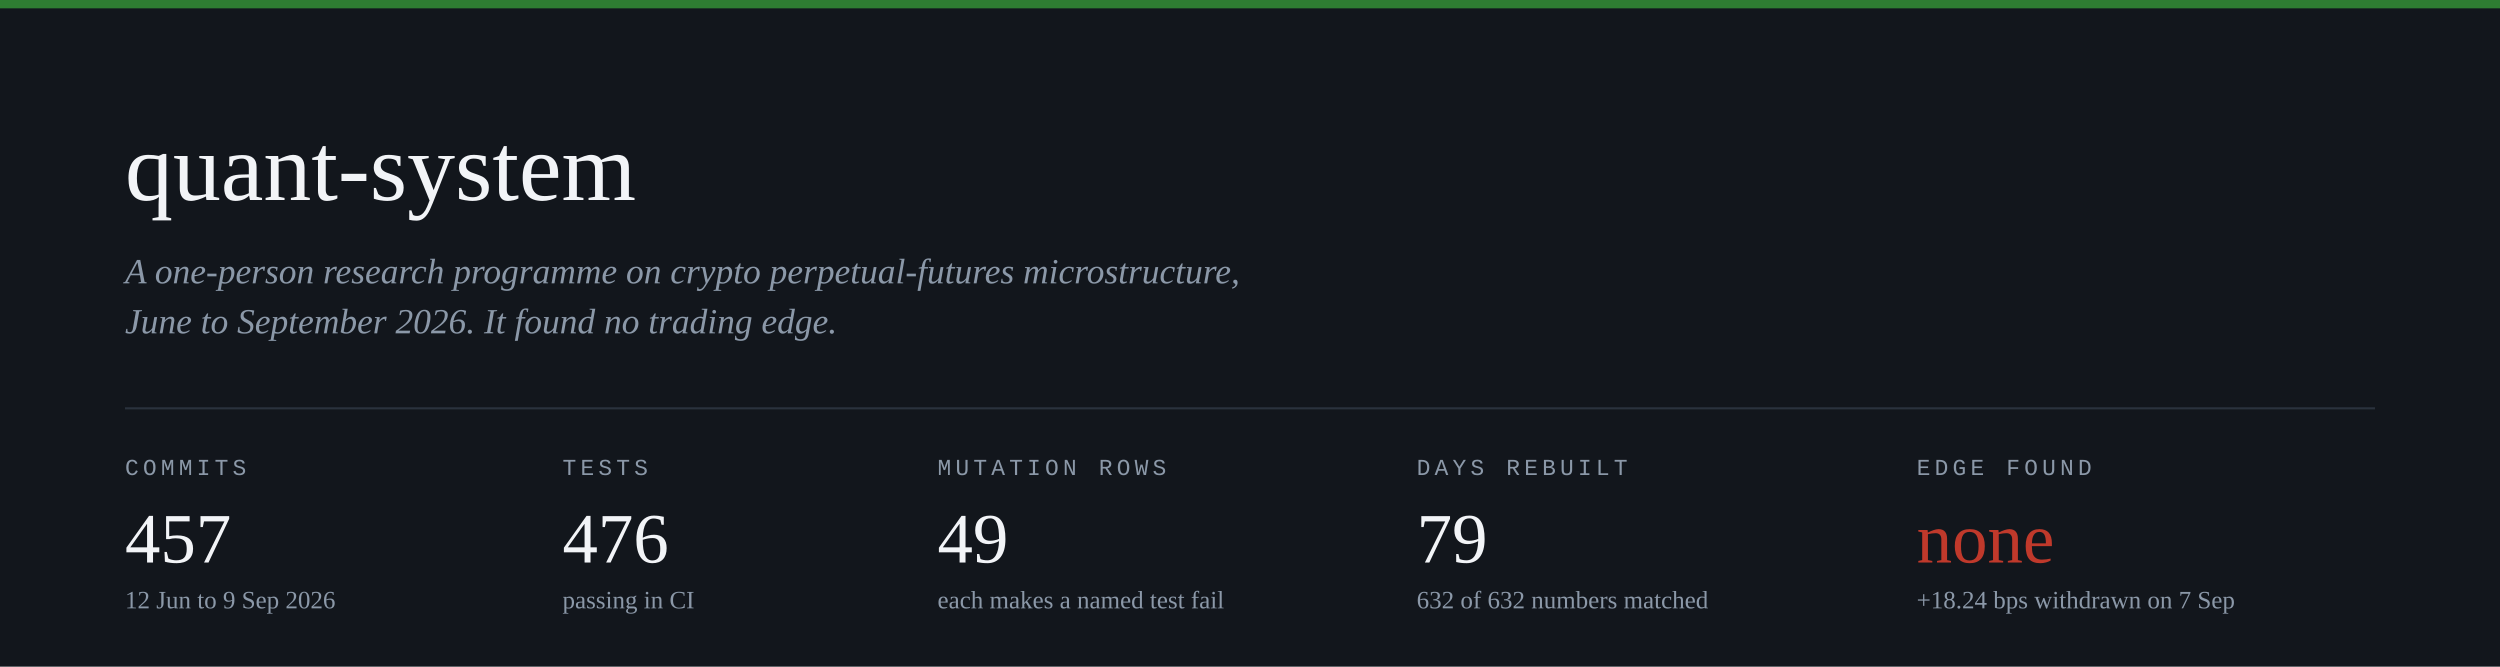
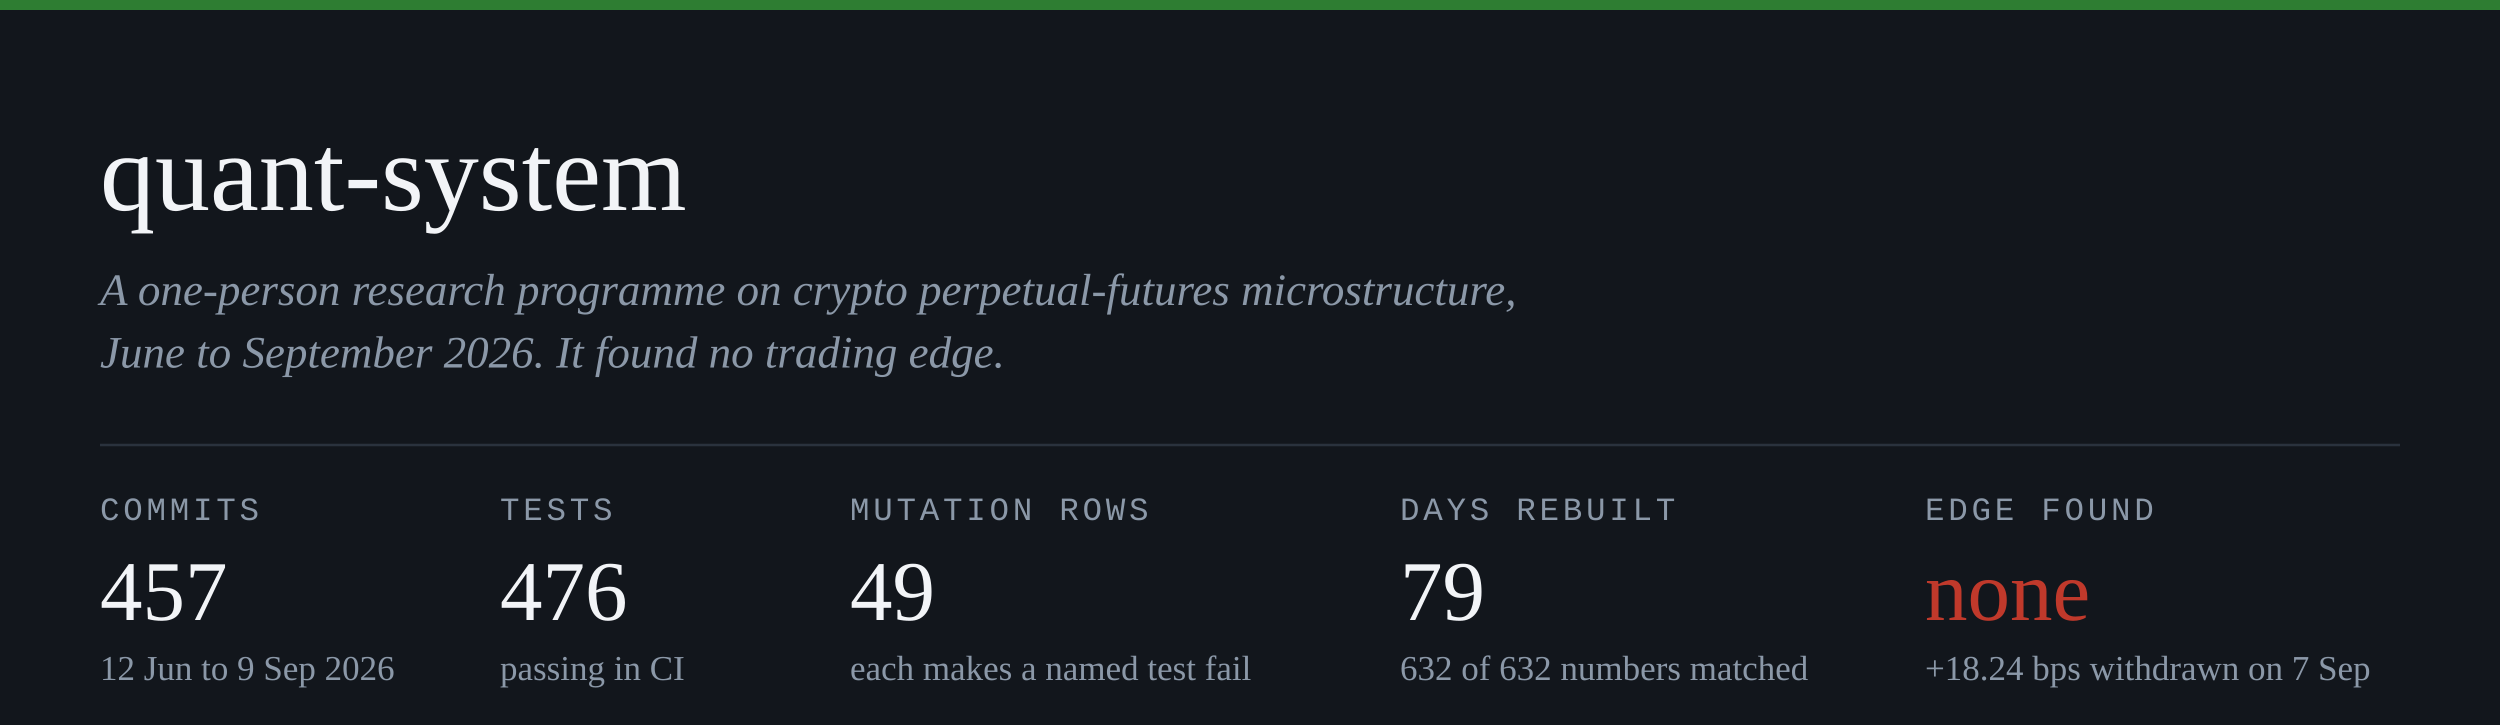
- <svg xmlns="http://www.w3.org/2000/svg" viewBox="0 0 1200 320" width="1200" height="320" role="img" aria-label="quant-system: a one-person research programme on crypto perpetual-futures microstructure, June to September 2026. It found no trading edge.">
-   <rect width="1200" height="320" fill="#12161C" />
-   <rect x="0" y="0" width="1200" height="4" fill="#2E7D32" />
-   <text x="60" y="96" font-family="Georgia, 'Times New Roman', serif" font-size="46" fill="#F2F4F7">quant-system</text>
-   <text x="60" y="136" font-family="Georgia, 'Times New Roman', serif" font-size="17" font-style="italic" fill="#8B98A8">A one-person research programme on crypto perpetual-futures microstructure,</text>
-   <text x="60" y="160" font-family="Georgia, 'Times New Roman', serif" font-size="17" font-style="italic" fill="#8B98A8">June to September 2026. It found no trading edge.</text>
-   <line x1="60" y1="196" x2="1140" y2="196" stroke="#2A323D" stroke-width="1" />
-   <g font-family="'SF Mono', Consolas, 'Liberation Mono', monospace" fill="#8B98A8" font-size="11" letter-spacing="2">
-     <text x="60" y="228">COMMITS</text>
-     <text x="270" y="228">TESTS</text>
-     <text x="450" y="228">MUTATION ROWS</text>
-     <text x="680" y="228">DAYS REBUILT</text>
-     <text x="920" y="228">EDGE FOUND</text>
-   </g>
-   <g font-family="Georgia, 'Times New Roman', serif" font-size="34" fill="#F2F4F7">
-     <text x="60" y="270">457</text>
-     <text x="270" y="270">476</text>
-     <text x="450" y="270">49</text>
-     <text x="680" y="270">79</text>
-     <text x="920" y="270" fill="#C0392B">none</text>
-   </g>
-   <g font-family="Georgia, 'Times New Roman', serif" font-size="12" fill="#8B98A8">
-     <text x="60" y="292">12 Jun to 9 Sep 2026</text>
-     <text x="270" y="292">passing in CI</text>
-     <text x="450" y="292">each makes a named test fail</text>
-     <text x="680" y="292">632 of 632 numbers matched</text>
-     <text x="920" y="292">+18.24 bps withdrawn on 7 Sep</text>
-   </g>
+ <svg xmlns="http://www.w3.org/2000/svg" viewBox="0 0 1000 290" width="1000" height="290" role="img" aria-label="quant-system: a one-person research programme on crypto perpetual-futures microstructure, June to September 2026. It found no trading edge.">
+   <rect width="1000" height="290" fill="#12161C" />
+   <rect x="0" y="0" width="1000" height="4" fill="#2E7D32" />
+   <text x="40" y="84" font-family="Georgia, 'Times New Roman', serif" font-size="44" fill="#F2F4F7" text-anchor="start">quant-system</text>
+   <text x="40" y="122" font-family="Georgia, 'Times New Roman', serif" font-size="18" fill="#8B98A8" text-anchor="start" font-style="italic">A one-person research programme on crypto perpetual-futures microstructure,</text>
+   <text x="40" y="147" font-family="Georgia, 'Times New Roman', serif" font-size="18" fill="#8B98A8" text-anchor="start" font-style="italic">June to September 2026. It found no trading edge.</text>
+   <line x1="40" y1="178" x2="960" y2="178" stroke="#2A323D" />
+   <text x="40" y="208" font-family="'SF Mono', Consolas, 'Liberation Mono', monospace" font-size="13" fill="#8B98A8" text-anchor="start" letter-spacing="1.5">COMMITS</text>
+   <text x="40" y="248" font-family="Georgia, 'Times New Roman', serif" font-size="34" fill="#F2F4F7" text-anchor="start">457</text>
+   <text x="40" y="272" font-family="Georgia, 'Times New Roman', serif" font-size="14" fill="#8B98A8" text-anchor="start">12 Jun to 9 Sep 2026</text>
+   <text x="200" y="208" font-family="'SF Mono', Consolas, 'Liberation Mono', monospace" font-size="13" fill="#8B98A8" text-anchor="start" letter-spacing="1.5">TESTS</text>
+   <text x="200" y="248" font-family="Georgia, 'Times New Roman', serif" font-size="34" fill="#F2F4F7" text-anchor="start">476</text>
+   <text x="200" y="272" font-family="Georgia, 'Times New Roman', serif" font-size="14" fill="#8B98A8" text-anchor="start">passing in CI</text>
+   <text x="340" y="208" font-family="'SF Mono', Consolas, 'Liberation Mono', monospace" font-size="13" fill="#8B98A8" text-anchor="start" letter-spacing="1.5">MUTATION ROWS</text>
+   <text x="340" y="248" font-family="Georgia, 'Times New Roman', serif" font-size="34" fill="#F2F4F7" text-anchor="start">49</text>
+   <text x="340" y="272" font-family="Georgia, 'Times New Roman', serif" font-size="14" fill="#8B98A8" text-anchor="start">each makes a named test fail</text>
+   <text x="560" y="208" font-family="'SF Mono', Consolas, 'Liberation Mono', monospace" font-size="13" fill="#8B98A8" text-anchor="start" letter-spacing="1.5">DAYS REBUILT</text>
+   <text x="560" y="248" font-family="Georgia, 'Times New Roman', serif" font-size="34" fill="#F2F4F7" text-anchor="start">79</text>
+   <text x="560" y="272" font-family="Georgia, 'Times New Roman', serif" font-size="14" fill="#8B98A8" text-anchor="start">632 of 632 numbers matched</text>
+   <text x="770" y="208" font-family="'SF Mono', Consolas, 'Liberation Mono', monospace" font-size="13" fill="#8B98A8" text-anchor="start" letter-spacing="1.5">EDGE FOUND</text>
+   <text x="770" y="248" font-family="Georgia, 'Times New Roman', serif" font-size="34" fill="#C0392B" text-anchor="start">none</text>
+   <text x="770" y="272" font-family="Georgia, 'Times New Roman', serif" font-size="14" fill="#8B98A8" text-anchor="start">+18.24 bps withdrawn on 7 Sep</text>
</svg>
